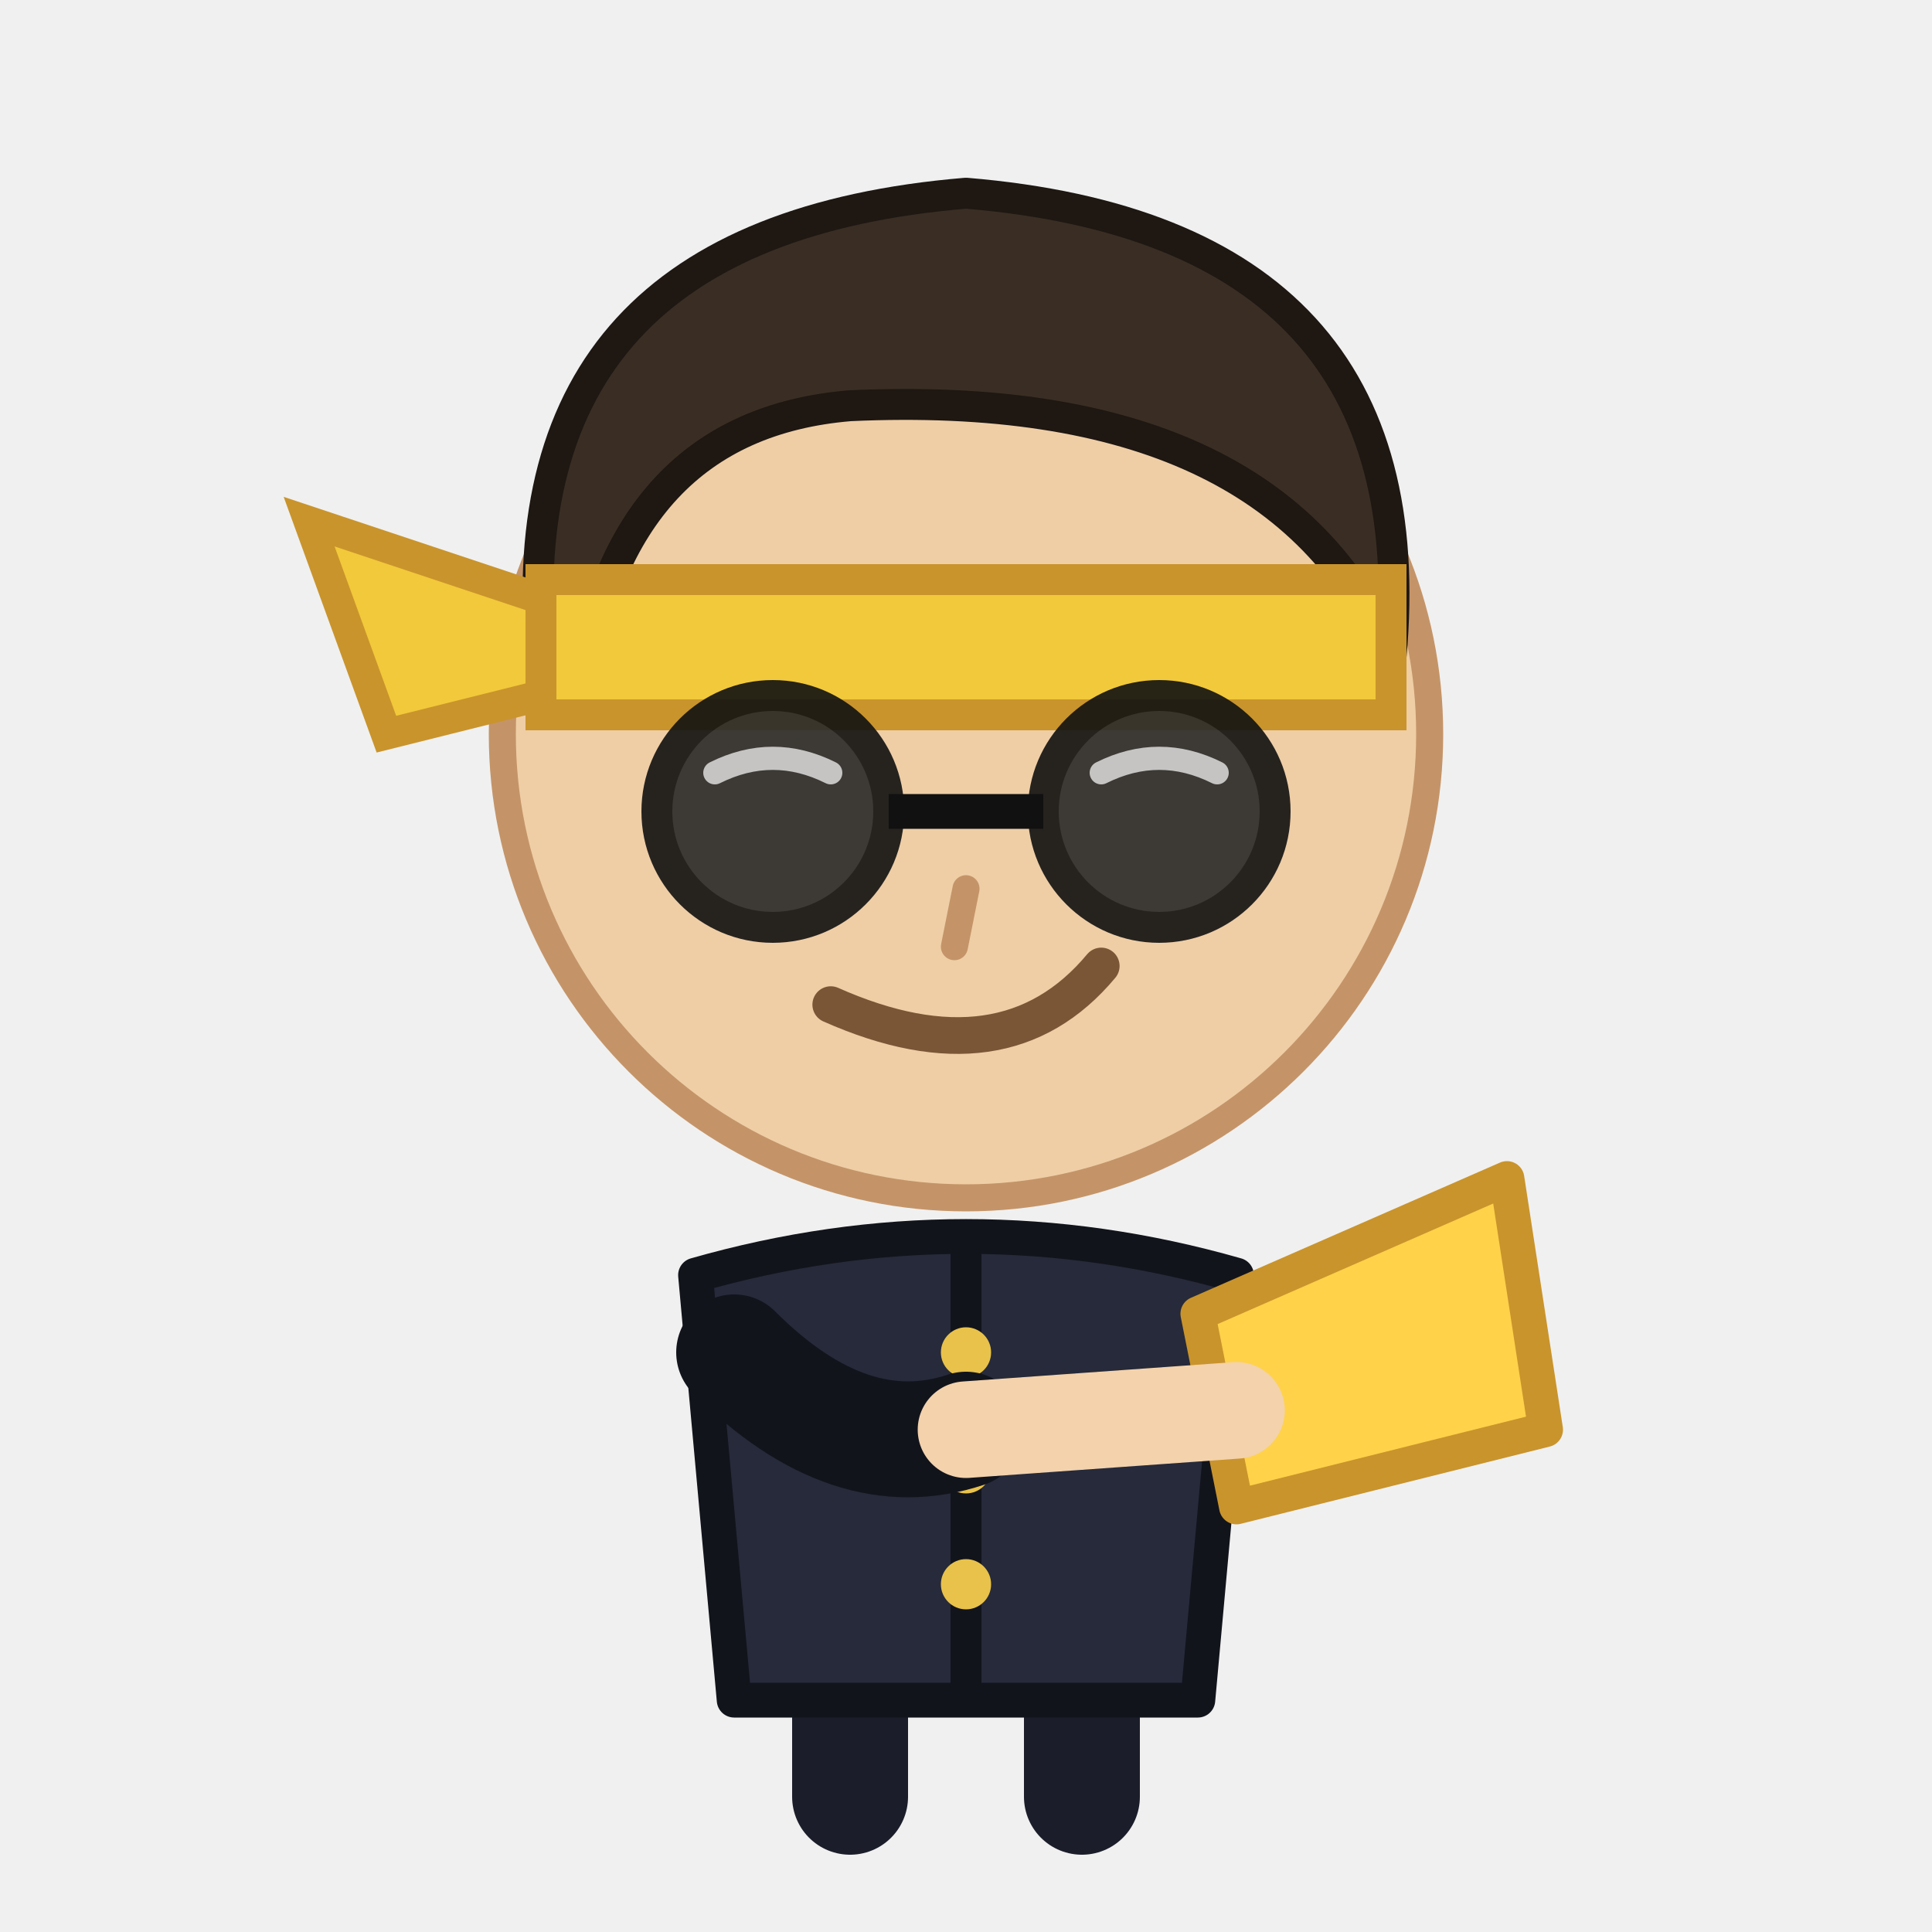
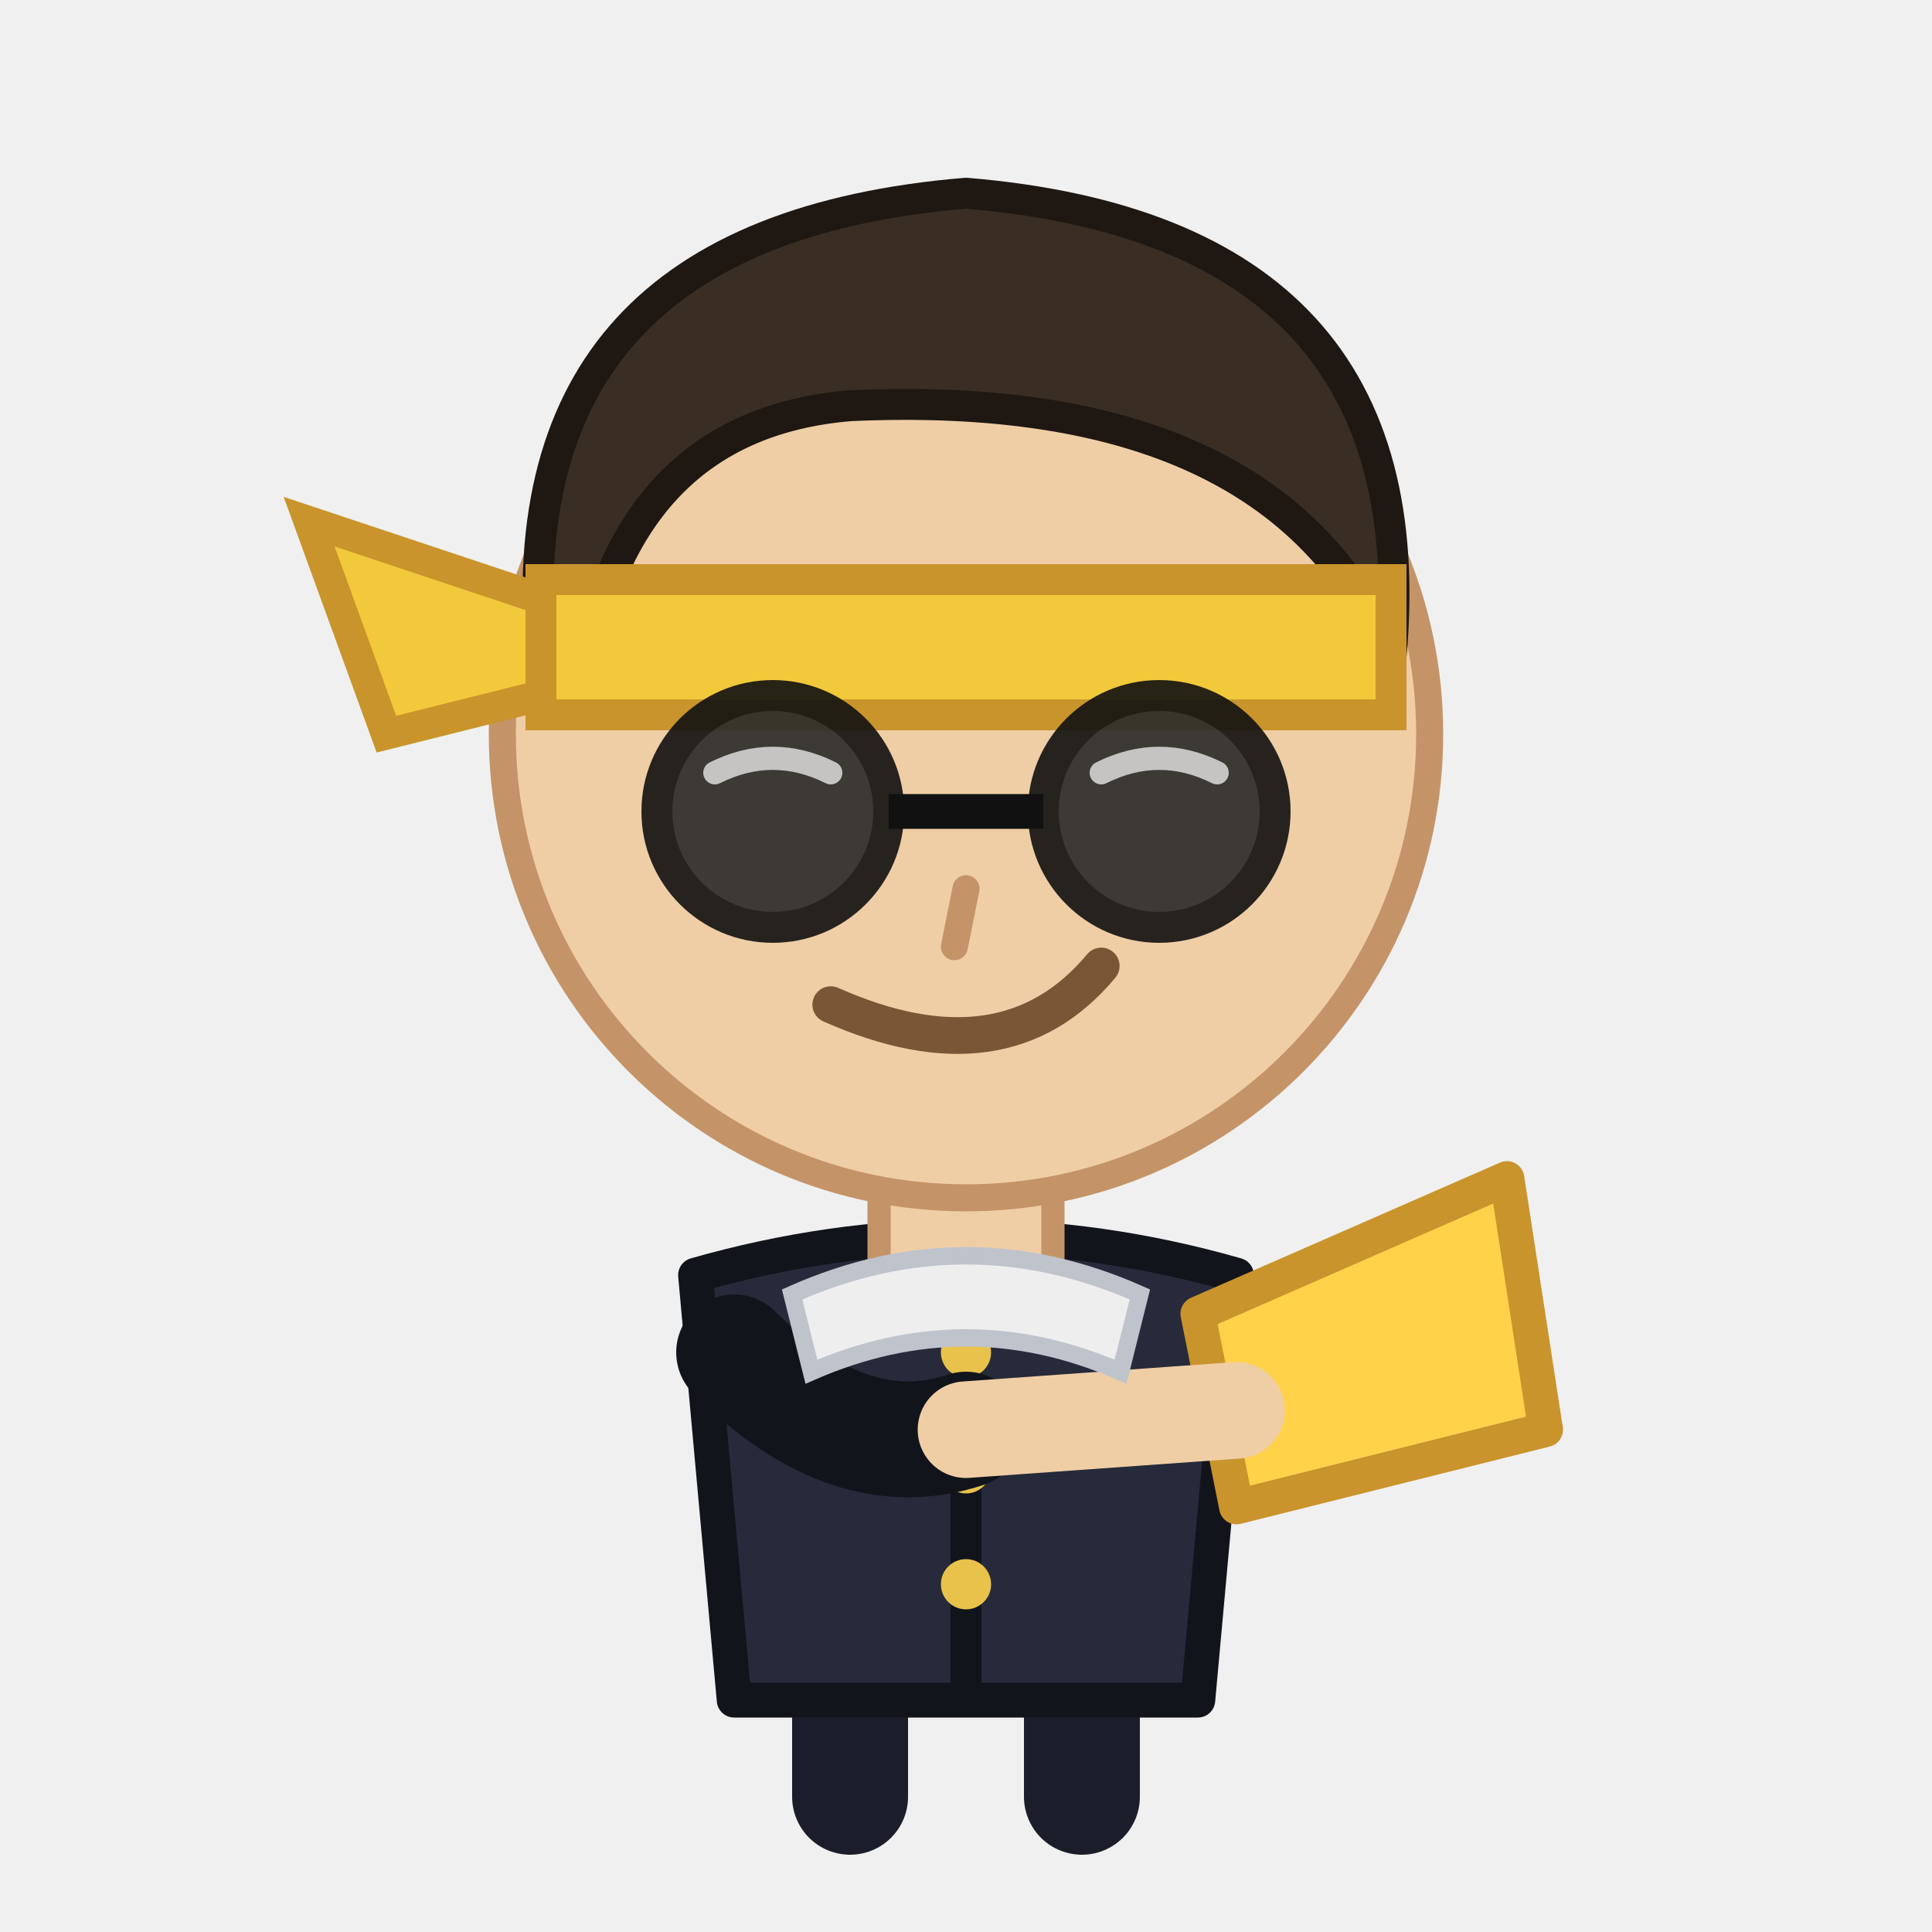
<svg xmlns="http://www.w3.org/2000/svg" viewBox="0 0 100 100">
  <path d="M44 86 L44 93" stroke="#1B1E2A" stroke-width="6" stroke-linecap="round" />
  <path d="M56 86 L56 93" stroke="#1B1E2A" stroke-width="6" stroke-linecap="round" />
  <path d="M36 66 Q50 62 64 66 L62 88 L38 88 Z" fill="#262A3A" stroke="#12141C" stroke-width="1.8" stroke-linejoin="round" />
  <path d="M50 64 L50 88" stroke="#12141C" stroke-width="1.6" />
  <circle cx="50" cy="70" r="1.3" fill="#E8C24A" />
  <circle cx="50" cy="76" r="1.3" fill="#E8C24A" />
  <circle cx="50" cy="82" r="1.3" fill="#E8C24A" />
  <path d="M38 70 Q44 76 50 74" fill="none" stroke="#12141C" stroke-width="6" stroke-linecap="round" />
  <path d="M62 68 L78 61 L80 74 L64 78 Z" fill="#FFD24A" stroke="#C9942C" stroke-width="1.8" stroke-linejoin="round" />
-   <path d="M50 74 L64 73" stroke="#F3D2AC" stroke-width="5" stroke-linecap="round" />
+   <path d="M50 74 L64 73" stroke="#EFCEA6" stroke-width="5" stroke-linecap="round" />
+   <path d="M45.5 55 L45.5 67 Q50 69.5 54.5 67 L54.5 55 Z" fill="#EFCEA6" stroke="#C49468" stroke-width="1.2" />
+   <path d="M41 67 Q50 63 59 67 L58 71 Q50 67.5 42 71 Z" fill="#EEEEEE" stroke="#BFC3CC" stroke-width="0.9" />
  <circle cx="50" cy="38" r="24" fill="#EFCEA6" stroke="#C49468" stroke-width="1.4" />
  <path d="M28 34 Q26 12 50 10 Q74 12 72 34 Q66 20 44 21 Q32 22 30 36 Q28 38 28 34 Z" fill="#3A2E24" stroke="#1E1712" stroke-width="1.6" stroke-linejoin="round" />
  <path d="M28 30 L72 30 L72 37 L28 37 Z" fill="#F2C93A" stroke="#C9942C" stroke-width="1.6" />
  <path d="M28 31 L16 27 L20 38 L28 36 Z" fill="#F2C93A" stroke="#C9942C" stroke-width="1.6" />
  <circle cx="40" cy="42" r="6" fill="#2A2A2A" stroke="#111" stroke-width="1.6" opacity="0.9" />
  <circle cx="60" cy="42" r="6" fill="#2A2A2A" stroke="#111" stroke-width="1.6" opacity="0.9" />
  <path d="M46 42 L54 42" stroke="#111" stroke-width="1.8" />
  <path d="M37 40 Q40 38.5 43 40 M57 40 Q60 38.5 63 40" fill="none" stroke="#FFFFFF" stroke-width="1.2" stroke-linecap="round" opacity="0.7" />
  <path d="M50 46 L49.4 49" stroke="#C49468" stroke-width="1.4" stroke-linecap="round" />
  <path d="M43 52 Q52 56 57 50" fill="none" stroke="#7A5636" stroke-width="1.9" stroke-linecap="round" />
</svg>
